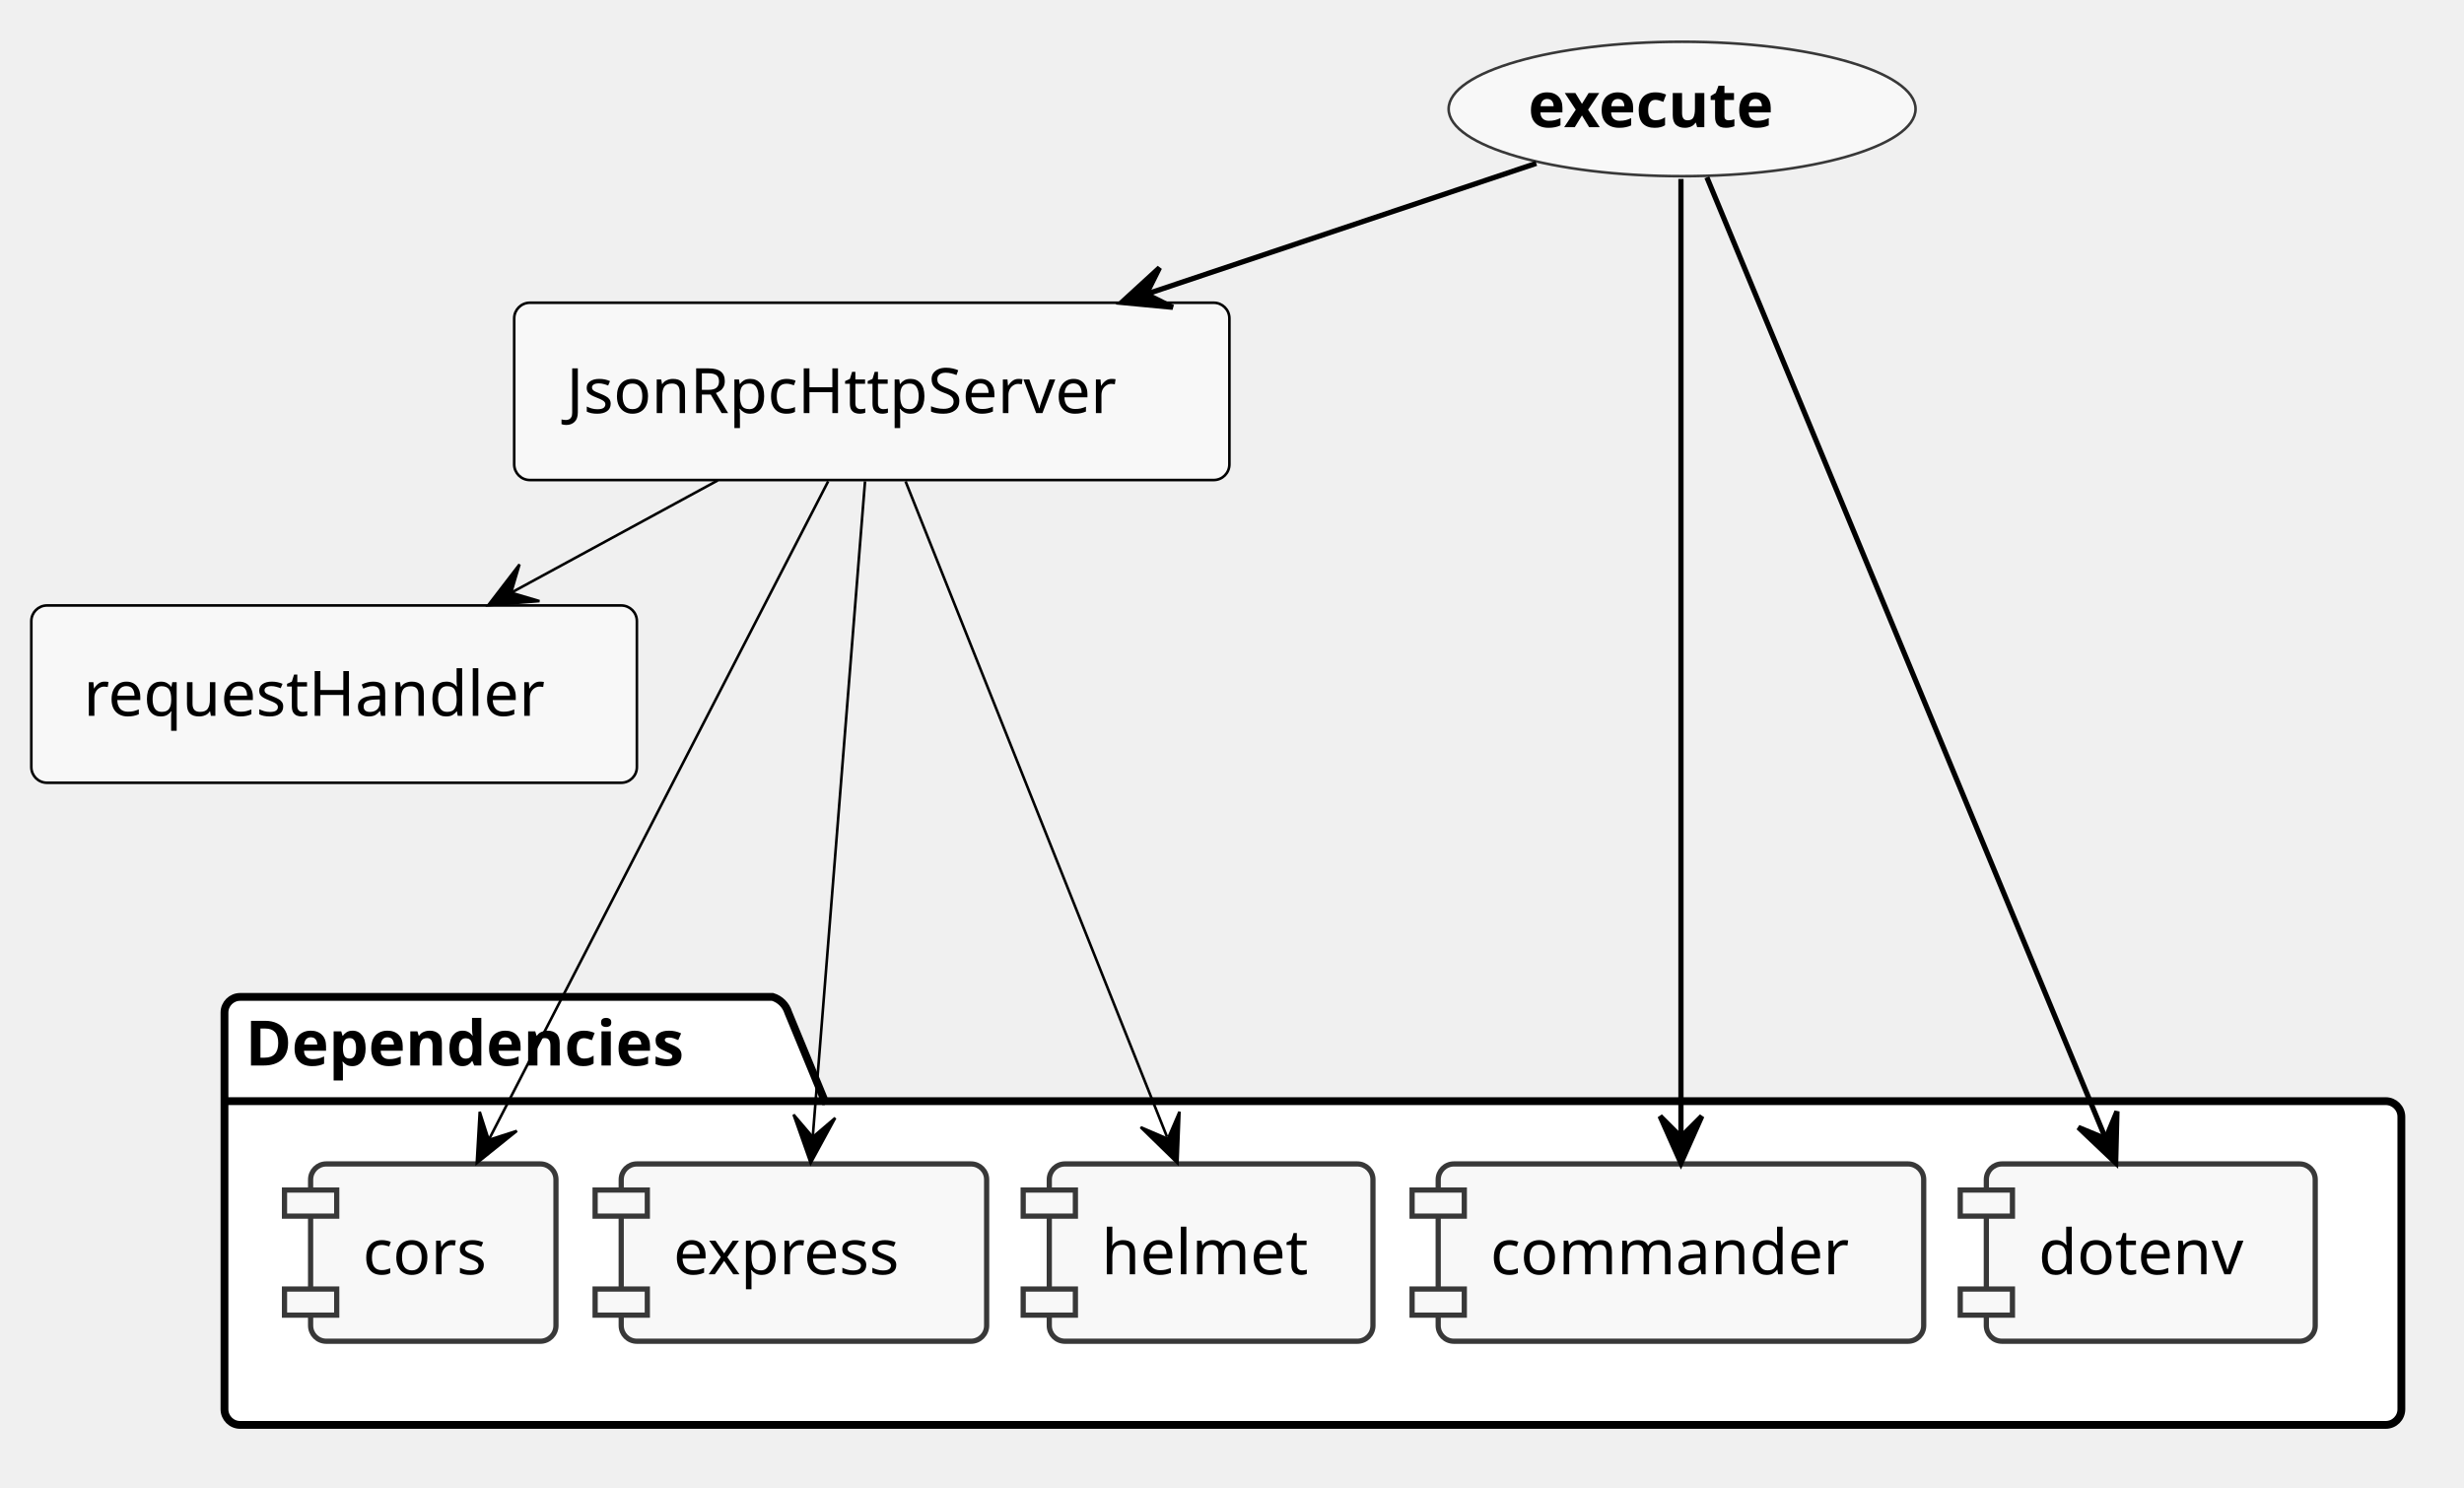
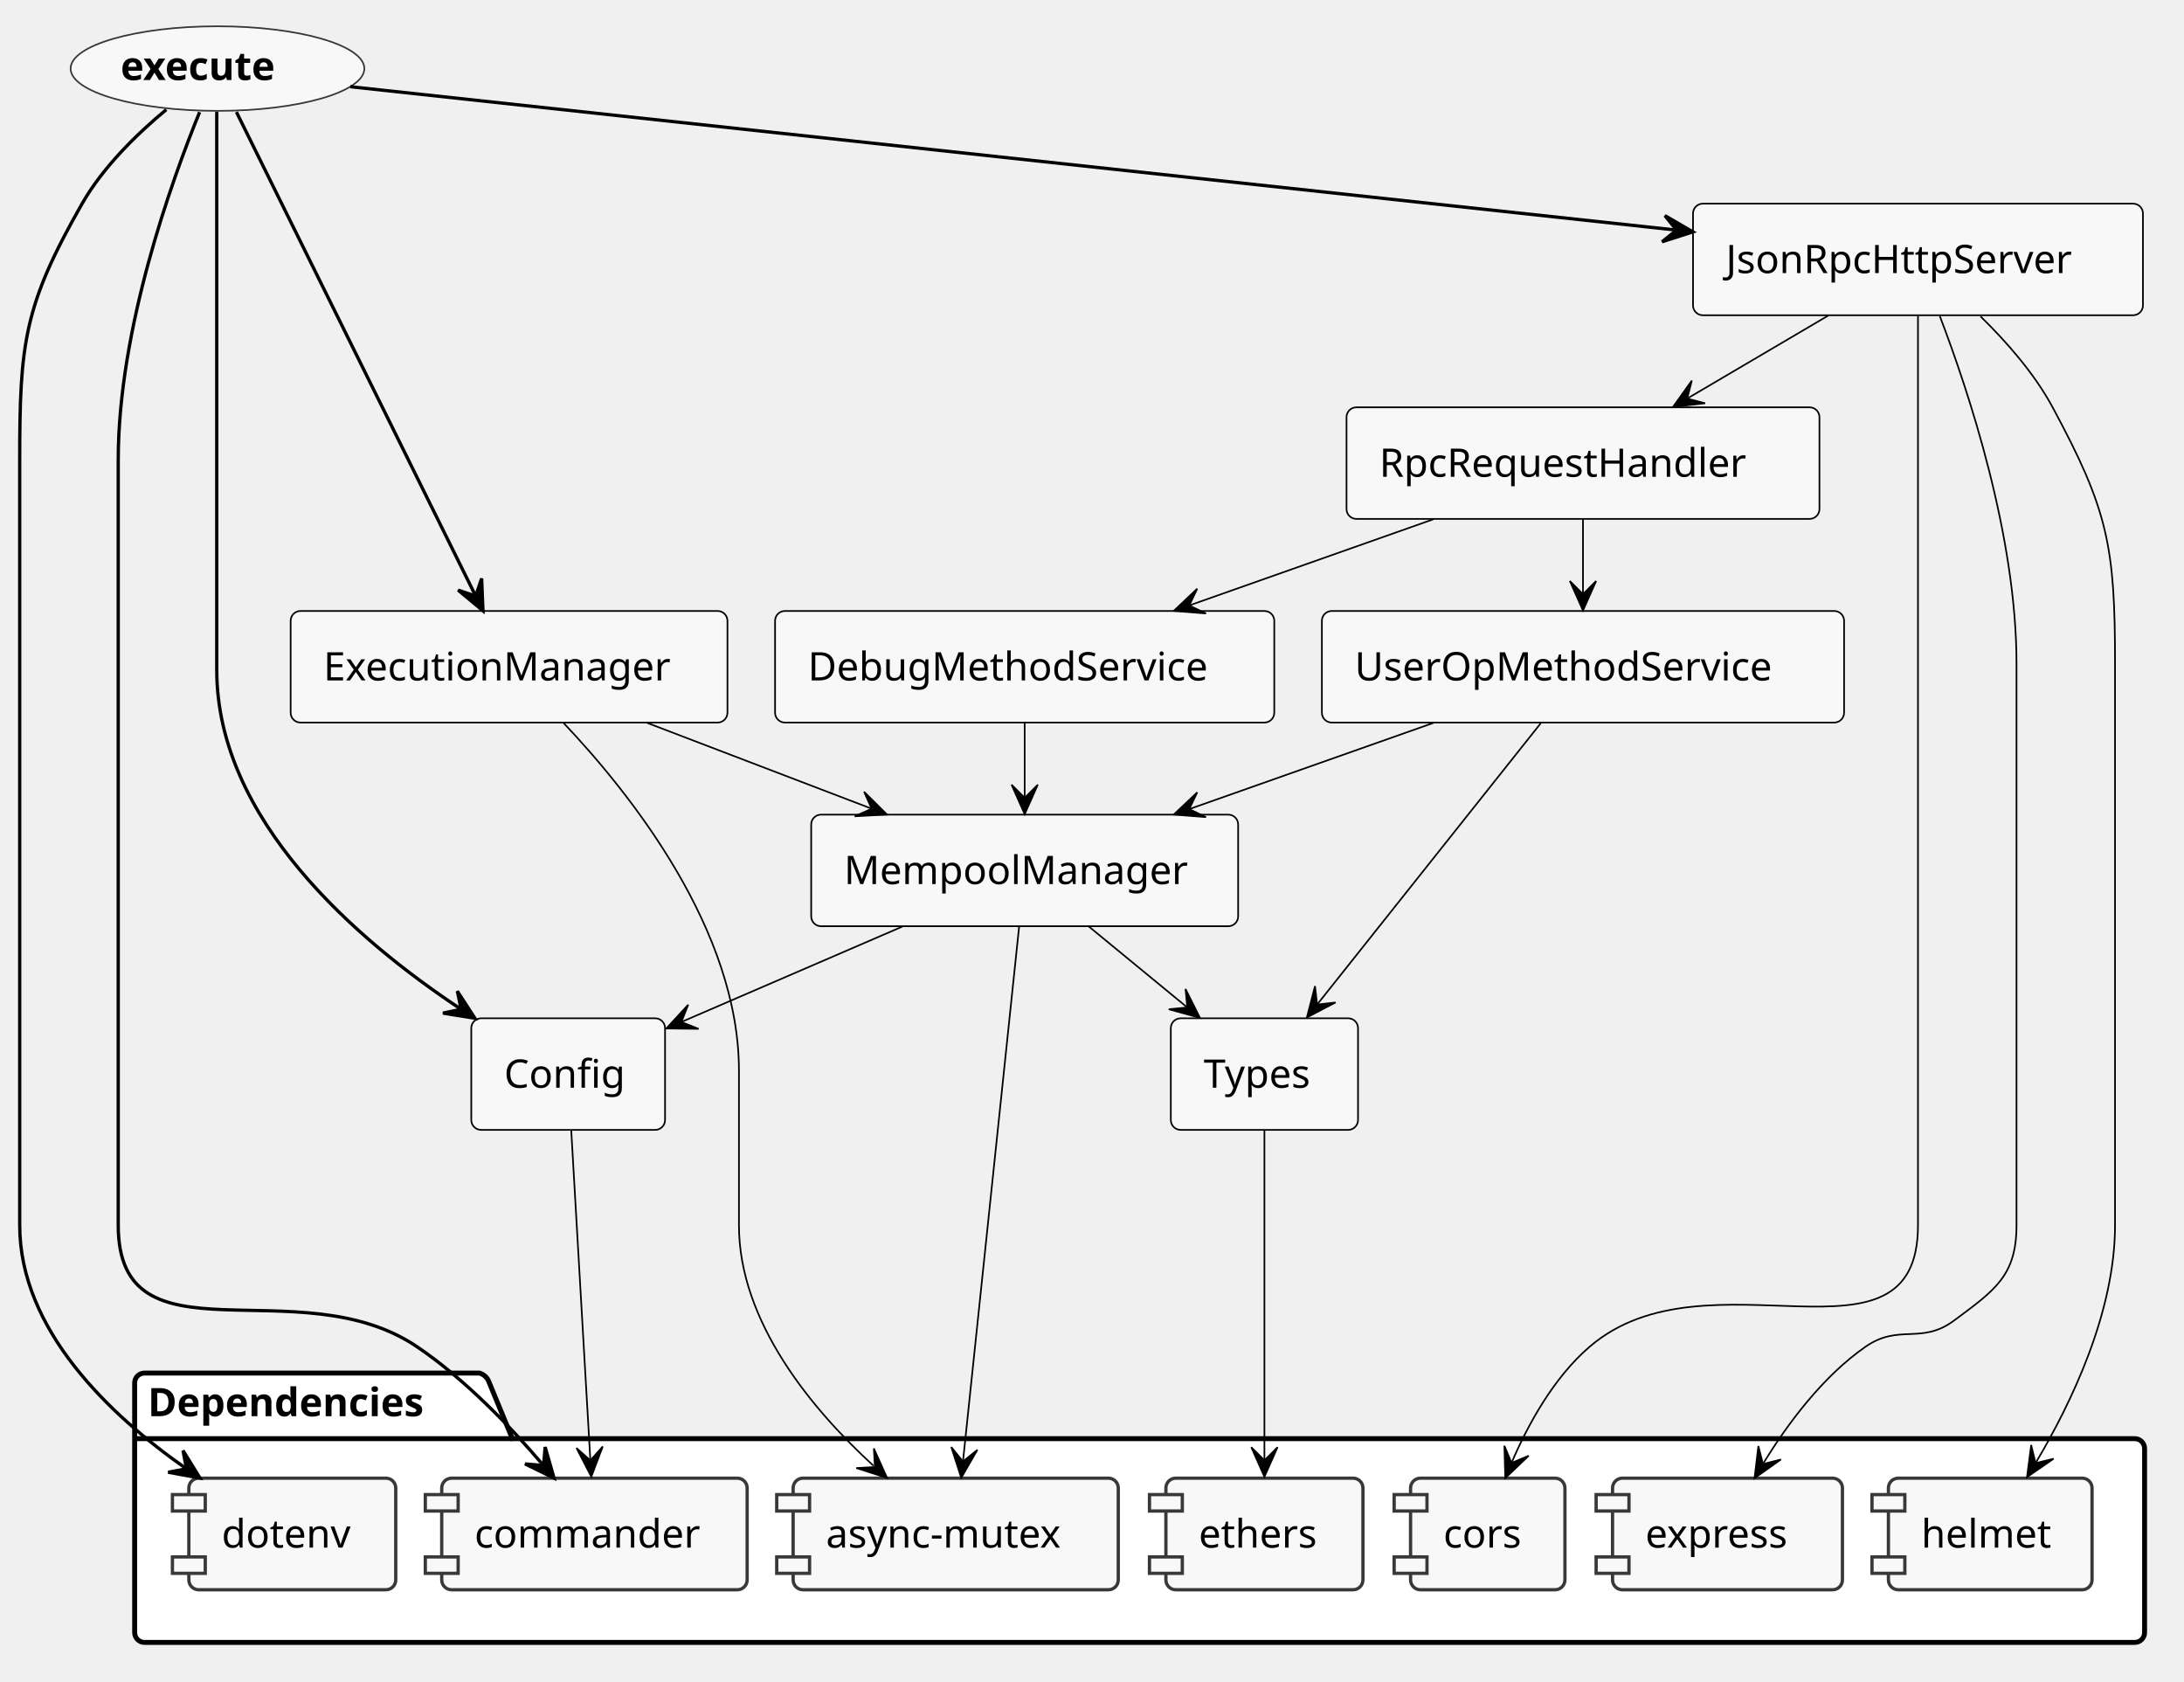
- <svg xmlns="http://www.w3.org/2000/svg" contentScriptType="application/ecmascript" contentStyleType="text/css" height="285px" preserveAspectRatio="none" style="width:472px;height:285px;" version="1.1" viewBox="0 0 472 285" width="472px" zoomAndPan="magnify">
+ <svg xmlns="http://www.w3.org/2000/svg" contentScriptType="application/ecmascript" contentStyleType="text/css" height="512px" preserveAspectRatio="none" style="width:665px;height:512px;" version="1.1" viewBox="0 0 665 512" width="665px" zoomAndPan="magnify">
  <defs />
  <g>
-     <path d="M46,191 L148,191 A4.5,4.5 0 0 1 151,194 L158,210.969 L457,210.969 A3,3 0 0 1 460,213.969 L460,270 A3,3 0 0 1 457,273 L46,273 A3,3 0 0 1 43,270 L43,194 A3,3 0 0 1 46,191 " fill="#FFFFFF" style="stroke: #000000; stroke-width: 1.5;" />
-     <line style="stroke: #000000; stroke-width: 1.5;" x1="43" x2="158" y1="210.969" y2="210.969" />
-     <text fill="#000000" font-family="Tahoma, sans-serif" font-size="12" font-weight="bold" lengthAdjust="spacingAndGlyphs" textLength="102" x="47" y="204.139">Dependencies</text>
-     <rect fill="#F8F8F8" height="33.969" rx="3" ry="3" style="stroke: #383838; stroke-width: 1.0;" width="93" x="275.5" y="223" />
-     <rect fill="#F8F8F8" height="5" style="stroke: #383838; stroke-width: 1.0;" width="10" x="270.5" y="228" />
-     <rect fill="#F8F8F8" height="5" style="stroke: #383838; stroke-width: 1.0;" width="10" x="270.5" y="246.969" />
-     <text fill="#000000" font-family="Tahoma, sans-serif" font-size="12" lengthAdjust="spacingAndGlyphs" textLength="73" x="285.5" y="244.139">commander</text>
-     <rect fill="#F8F8F8" height="33.969" rx="3" ry="3" style="stroke: #383838; stroke-width: 1.0;" width="47" x="59.5" y="223" />
-     <rect fill="#F8F8F8" height="5" style="stroke: #383838; stroke-width: 1.0;" width="10" x="54.5" y="228" />
-     <rect fill="#F8F8F8" height="5" style="stroke: #383838; stroke-width: 1.0;" width="10" x="54.5" y="246.969" />
-     <text fill="#000000" font-family="Tahoma, sans-serif" font-size="12" lengthAdjust="spacingAndGlyphs" textLength="27" x="69.5" y="244.139">cors</text>
-     <rect fill="#F8F8F8" height="33.969" rx="3" ry="3" style="stroke: #383838; stroke-width: 1.0;" width="63" x="380.5" y="223" />
-     <rect fill="#F8F8F8" height="5" style="stroke: #383838; stroke-width: 1.0;" width="10" x="375.5" y="228" />
-     <rect fill="#F8F8F8" height="5" style="stroke: #383838; stroke-width: 1.0;" width="10" x="375.5" y="246.969" />
-     <text fill="#000000" font-family="Tahoma, sans-serif" font-size="12" lengthAdjust="spacingAndGlyphs" textLength="43" x="390.5" y="244.139">dotenv</text>
-     <rect fill="#F8F8F8" height="33.969" rx="3" ry="3" style="stroke: #383838; stroke-width: 1.0;" width="70" x="119" y="223" />
-     <rect fill="#F8F8F8" height="5" style="stroke: #383838; stroke-width: 1.0;" width="10" x="114" y="228" />
-     <rect fill="#F8F8F8" height="5" style="stroke: #383838; stroke-width: 1.0;" width="10" x="114" y="246.969" />
-     <text fill="#000000" font-family="Tahoma, sans-serif" font-size="12" lengthAdjust="spacingAndGlyphs" textLength="50" x="129" y="244.139">express</text>
-     <rect fill="#F8F8F8" height="33.969" rx="3" ry="3" style="stroke: #383838; stroke-width: 1.0;" width="62" x="201" y="223" />
-     <rect fill="#F8F8F8" height="5" style="stroke: #383838; stroke-width: 1.0;" width="10" x="196" y="228" />
-     <rect fill="#F8F8F8" height="5" style="stroke: #383838; stroke-width: 1.0;" width="10" x="196" y="246.969" />
-     <text fill="#000000" font-family="Tahoma, sans-serif" font-size="12" lengthAdjust="spacingAndGlyphs" textLength="42" x="211" y="244.139">helmet</text>
-     <ellipse cx="322.219" cy="20.877" fill="#F8F8F8" rx="44.719" ry="12.877" style="stroke: #383838; stroke-width: 0.5;" />
-     <text fill="#000000" font-family="Tahoma, sans-serif" font-size="12" font-weight="bold" lengthAdjust="spacingAndGlyphs" textLength="59" x="292.719" y="24.362">execute</text>
-     <rect fill="#F8F8F8" height="33.969" rx="3" ry="3" style="stroke: #000000; stroke-width: 0.5;" width="137" x="98.5" y="58" />
-     <text fill="#000000" font-family="Tahoma, sans-serif" font-size="12" lengthAdjust="spacingAndGlyphs" textLength="117" x="108.5" y="79.139">JsonRpcHttpServer</text>
-     <rect fill="#F8F8F8" height="33.969" rx="3" ry="3" style="stroke: #000000; stroke-width: 0.5;" width="116" x="6" y="116" />
-     <text fill="#000000" font-family="Tahoma, sans-serif" font-size="12" lengthAdjust="spacingAndGlyphs" textLength="96" x="16" y="137.139">requestHandler</text>
-     <path d="M322,34.289 C322,69.785 322,172.787 322,217.673 " fill="none" id="&lt;b&gt;execute&lt;/b&gt;-&gt;commander" style="stroke: #000000; stroke-width: 1.0;" />
-     <polygon fill="#000000" points="322,222.85,326,213.85,322,217.85,318,213.85,322,222.85" style="stroke: #000000; stroke-width: 1.0;" />
-     <path d="M326.967,33.976 C341.616,69.296 384.775,173.358 403.344,218.13 " fill="none" id="&lt;b&gt;execute&lt;/b&gt;-&gt;dotenv" style="stroke: #000000; stroke-width: 1.0;" />
-     <polygon fill="#000000" points="405.273,222.781,405.52,212.935,403.358,218.163,398.13,216,405.273,222.781" style="stroke: #000000; stroke-width: 1.0;" />
-     <path d="M294.289,31.297 C273.635,38.226 244.801,47.899 219.797,56.287 " fill="none" id="&lt;b&gt;execute&lt;/b&gt;-&gt;_JsonRpcHttpServer" style="stroke: #000000; stroke-width: 1.0;" />
-     <polygon fill="#000000" points="214.851,57.947,224.656,58.878,219.592,56.357,222.112,51.293,214.851,57.947" style="stroke: #000000; stroke-width: 1.0;" />
-     <path d="M158.639,92.225 C143.292,122.004 110.654,185.338 93.71,218.218 " fill="none" id="_JsonRpcHttpServer-&gt;cors" style="stroke: #000000; stroke-width: 0.5;" />
-     <polygon fill="#000000" points="91.328,222.841,99.006,216.673,93.618,218.396,91.895,213.008,91.328,222.841" style="stroke: #000000; stroke-width: 0.5;" />
-     <path d="M165.706,92.225 C163.341,121.882 158.321,184.819 155.69,217.812 " fill="none" id="_JsonRpcHttpServer-&gt;express" style="stroke: #000000; stroke-width: 0.5;" />
-     <polygon fill="#000000" points="155.289,222.841,159.992,214.187,155.687,217.856,152.017,213.551,155.289,222.841" style="stroke: #000000; stroke-width: 0.5;" />
-     <path d="M173.47,92.225 C185.297,121.882 210.394,184.819 223.551,217.812 " fill="none" id="_JsonRpcHttpServer-&gt;helmet" style="stroke: #000000; stroke-width: 0.5;" />
-     <polygon fill="#000000" points="225.556,222.841,225.939,212.999,223.704,218.196,218.507,215.962,225.556,222.841" style="stroke: #000000; stroke-width: 0.5;" />
-     <path d="M137.484,92.047 C125.201,98.725 110.864,106.52 98.132,113.443 " fill="none" id="_JsonRpcHttpServer-&gt;_requestHandler" style="stroke: #000000; stroke-width: 0.5;" />
-     <polygon fill="#000000" points="93.52,115.95,103.337,115.164,97.912,113.561,99.515,108.136,93.52,115.95" style="stroke: #000000; stroke-width: 0.5;" />
+     <path d="M44,418 L146,418 A4.5,4.5 0 0 1 149,421 L156,437.969 L650,437.969 A3,3 0 0 1 653,440.969 L653,497 A3,3 0 0 1 650,500 L44,500 A3,3 0 0 1 41,497 L41,421 A3,3 0 0 1 44,418 " fill="#FFFFFF" style="stroke: #000000; stroke-width: 1.5;" />
+     <line style="stroke: #000000; stroke-width: 1.5;" x1="41" x2="156" y1="437.969" y2="437.969" />
+     <text fill="#000000" font-family="Tahoma, sans-serif" font-size="12" font-weight="bold" lengthAdjust="spacingAndGlyphs" textLength="102" x="45" y="431.139">Dependencies</text>
+     <rect fill="#F8F8F8" height="33.969" rx="3" ry="3" style="stroke: #383838; stroke-width: 1.0;" width="99" x="241.5" y="450" />
+     <rect fill="#F8F8F8" height="5" style="stroke: #383838; stroke-width: 1.0;" width="10" x="236.5" y="455" />
+     <rect fill="#F8F8F8" height="5" style="stroke: #383838; stroke-width: 1.0;" width="10" x="236.5" y="473.969" />
+     <text fill="#000000" font-family="Tahoma, sans-serif" font-size="12" lengthAdjust="spacingAndGlyphs" textLength="79" x="251.5" y="471.139">async-mutex</text>
+     <rect fill="#F8F8F8" height="33.969" rx="3" ry="3" style="stroke: #383838; stroke-width: 1.0;" width="93" x="134.5" y="450" />
+     <rect fill="#F8F8F8" height="5" style="stroke: #383838; stroke-width: 1.0;" width="10" x="129.5" y="455" />
+     <rect fill="#F8F8F8" height="5" style="stroke: #383838; stroke-width: 1.0;" width="10" x="129.5" y="473.969" />
+     <text fill="#000000" font-family="Tahoma, sans-serif" font-size="12" lengthAdjust="spacingAndGlyphs" textLength="73" x="144.5" y="471.139">commander</text>
+     <rect fill="#F8F8F8" height="33.969" rx="3" ry="3" style="stroke: #383838; stroke-width: 1.0;" width="47" x="429.5" y="450" />
+     <rect fill="#F8F8F8" height="5" style="stroke: #383838; stroke-width: 1.0;" width="10" x="424.5" y="455" />
+     <rect fill="#F8F8F8" height="5" style="stroke: #383838; stroke-width: 1.0;" width="10" x="424.5" y="473.969" />
+     <text fill="#000000" font-family="Tahoma, sans-serif" font-size="12" lengthAdjust="spacingAndGlyphs" textLength="27" x="439.5" y="471.139">cors</text>
+     <rect fill="#F8F8F8" height="33.969" rx="3" ry="3" style="stroke: #383838; stroke-width: 1.0;" width="63" x="57.5" y="450" />
+     <rect fill="#F8F8F8" height="5" style="stroke: #383838; stroke-width: 1.0;" width="10" x="52.5" y="455" />
+     <rect fill="#F8F8F8" height="5" style="stroke: #383838; stroke-width: 1.0;" width="10" x="52.5" y="473.969" />
+     <text fill="#000000" font-family="Tahoma, sans-serif" font-size="12" lengthAdjust="spacingAndGlyphs" textLength="43" x="67.5" y="471.139">dotenv</text>
+     <rect fill="#F8F8F8" height="33.969" rx="3" ry="3" style="stroke: #383838; stroke-width: 1.0;" width="60" x="355" y="450" />
+     <rect fill="#F8F8F8" height="5" style="stroke: #383838; stroke-width: 1.0;" width="10" x="350" y="455" />
+     <rect fill="#F8F8F8" height="5" style="stroke: #383838; stroke-width: 1.0;" width="10" x="350" y="473.969" />
+     <text fill="#000000" font-family="Tahoma, sans-serif" font-size="12" lengthAdjust="spacingAndGlyphs" textLength="40" x="365" y="471.139">ethers</text>
+     <rect fill="#F8F8F8" height="33.969" rx="3" ry="3" style="stroke: #383838; stroke-width: 1.0;" width="70" x="491" y="450" />
+     <rect fill="#F8F8F8" height="5" style="stroke: #383838; stroke-width: 1.0;" width="10" x="486" y="455" />
+     <rect fill="#F8F8F8" height="5" style="stroke: #383838; stroke-width: 1.0;" width="10" x="486" y="473.969" />
+     <text fill="#000000" font-family="Tahoma, sans-serif" font-size="12" lengthAdjust="spacingAndGlyphs" textLength="50" x="501" y="471.139">express</text>
+     <rect fill="#F8F8F8" height="33.969" rx="3" ry="3" style="stroke: #383838; stroke-width: 1.0;" width="62" x="575" y="450" />
+     <rect fill="#F8F8F8" height="5" style="stroke: #383838; stroke-width: 1.0;" width="10" x="570" y="455" />
+     <rect fill="#F8F8F8" height="5" style="stroke: #383838; stroke-width: 1.0;" width="10" x="570" y="473.969" />
+     <text fill="#000000" font-family="Tahoma, sans-serif" font-size="12" lengthAdjust="spacingAndGlyphs" textLength="42" x="585" y="471.139">helmet</text>
+     <ellipse cx="66.219" cy="20.877" fill="#F8F8F8" rx="44.719" ry="12.877" style="stroke: #383838; stroke-width: 0.5;" />
+     <text fill="#000000" font-family="Tahoma, sans-serif" font-size="12" font-weight="bold" lengthAdjust="spacingAndGlyphs" textLength="59" x="36.719" y="24.362">execute</text>
+     <rect fill="#F8F8F8" height="33.969" rx="3" ry="3" style="stroke: #000000; stroke-width: 0.5;" width="59" x="143.5" y="310" />
+     <text fill="#000000" font-family="Tahoma, sans-serif" font-size="12" lengthAdjust="spacingAndGlyphs" textLength="39" x="153.5" y="331.139">Config</text>
+     <rect fill="#F8F8F8" height="33.969" rx="3" ry="3" style="stroke: #000000; stroke-width: 0.5;" width="152" x="236" y="186" />
+     <text fill="#000000" font-family="Tahoma, sans-serif" font-size="12" lengthAdjust="spacingAndGlyphs" textLength="132" x="246" y="207.139">DebugMethodService</text>
+     <rect fill="#F8F8F8" height="33.969" rx="3" ry="3" style="stroke: #000000; stroke-width: 0.5;" width="133" x="88.5" y="186" />
+     <text fill="#000000" font-family="Tahoma, sans-serif" font-size="12" lengthAdjust="spacingAndGlyphs" textLength="113" x="98.5" y="207.139">ExecutionManager</text>
+     <rect fill="#F8F8F8" height="33.969" rx="3" ry="3" style="stroke: #000000; stroke-width: 0.5;" width="137" x="515.5" y="62" />
+     <text fill="#000000" font-family="Tahoma, sans-serif" font-size="12" lengthAdjust="spacingAndGlyphs" textLength="117" x="525.5" y="83.139">JsonRpcHttpServer</text>
+     <rect fill="#F8F8F8" height="33.969" rx="3" ry="3" style="stroke: #000000; stroke-width: 0.5;" width="130" x="247" y="248" />
+     <text fill="#000000" font-family="Tahoma, sans-serif" font-size="12" lengthAdjust="spacingAndGlyphs" textLength="110" x="257" y="269.139">MempoolManager</text>
+     <rect fill="#F8F8F8" height="33.969" rx="3" ry="3" style="stroke: #000000; stroke-width: 0.5;" width="144" x="410" y="124" />
+     <text fill="#000000" font-family="Tahoma, sans-serif" font-size="12" lengthAdjust="spacingAndGlyphs" textLength="124" x="420" y="145.139">RpcRequestHandler</text>
+     <rect fill="#F8F8F8" height="33.969" rx="3" ry="3" style="stroke: #000000; stroke-width: 0.5;" width="57" x="356.5" y="310" />
+     <text fill="#000000" font-family="Tahoma, sans-serif" font-size="12" lengthAdjust="spacingAndGlyphs" textLength="37" x="366.5" y="331.139">Types</text>
+     <rect fill="#F8F8F8" height="33.969" rx="3" ry="3" style="stroke: #000000; stroke-width: 0.5;" width="159" x="402.5" y="186" />
+     <text fill="#000000" font-family="Tahoma, sans-serif" font-size="12" lengthAdjust="spacingAndGlyphs" textLength="139" x="412.5" y="207.139">UserOpMethodService</text>
+     <path d="M173.933,344.1 C175.371,368.896 178.129,416.47 179.741,444.287 " fill="none" id="_Config-&gt;commander" style="stroke: #000000; stroke-width: 0.5;" />
+     <polygon fill="#000000" points="180.048,449.574,183.52,440.358,179.759,444.583,175.534,440.821,180.048,449.574" style="stroke: #000000; stroke-width: 0.5;" />
+     <path d="M312,220.079 C312,227.073 312,235.365 312,242.85 " fill="none" id="_DebugMethodService-&gt;_MempoolManager" style="stroke: #000000; stroke-width: 0.5;" />
+     <polygon fill="#000000" points="312,247.877,316,238.877,312,242.877,308,238.877,312,247.877" style="stroke: #000000; stroke-width: 0.5;" />
+     <path d="M60.774,34.142 C52.179,55.25 36,100.261 36,140 C36,140 36,140 36,373 C36,416.66 90.84,385.533 127,410 C141.673,419.928 155.487,434.385 165.469,446.122 " fill="none" id="&lt;b&gt;execute&lt;/b&gt;-&gt;commander" style="stroke: #000000; stroke-width: 1.0;" />
+     <polygon fill="#000000" points="168.704,449.988,165.996,440.519,165.495,446.154,159.861,445.653,168.704,449.988" style="stroke: #000000; stroke-width: 1.0;" />
+     <path d="M66,34.061 C66,55.416 66,101.281 66,140 C66,140 66,140 66,204 C66,249.514 108.613,286.17 140.055,307.021 " fill="none" id="&lt;b&gt;execute&lt;/b&gt;-&gt;_Config" style="stroke: #000000; stroke-width: 1.0;" />
+     <polygon fill="#000000" points="144.607,309.982,139.245,301.721,140.416,307.255,134.882,308.426,144.607,309.982" style="stroke: #000000; stroke-width: 1.0;" />
+     <path d="M50.635,33.37 C41.878,40.631 31.405,50.77 25,62 C7.323,92.993 6,104.32 6,140 C6,140 6,140 6,373 C6,404.782 33.315,430.705 56.605,447.032 " fill="none" id="&lt;b&gt;execute&lt;/b&gt;-&gt;dotenv" style="stroke: #000000; stroke-width: 1.0;" />
+     <polygon fill="#000000" points="60.9,449.968,55.728,441.587,56.773,447.146,51.213,448.191,60.9,449.968" style="stroke: #000000; stroke-width: 1.0;" />
+     <path d="M71.978,34.09 C86.898,64.265 125.919,143.184 144.66,181.088 " fill="none" id="&lt;b&gt;execute&lt;/b&gt;-&gt;_ExecutionManager" style="stroke: #000000; stroke-width: 1.0;" />
+     <polygon fill="#000000" points="147.058,185.937,146.652,176.096,144.841,181.456,139.482,179.644,147.058,185.937" style="stroke: #000000; stroke-width: 1.0;" />
+     <path d="M106.647,26.394 C193.749,35.811 399.46,58.05 510.261,70.028 " fill="none" id="&lt;b&gt;execute&lt;/b&gt;-&gt;_JsonRpcHttpServer" style="stroke: #000000; stroke-width: 1.0;" />
+     <polygon fill="#000000" points="515.464,70.591,506.946,65.647,510.493,70.054,506.086,73.601,515.464,70.591" style="stroke: #000000; stroke-width: 1.0;" />
+     <path d="M171.589,220.078 C192.289,241.947 225,283.266 225,326 C225,326 225,326 225,373 C225,402.45 247.283,429.075 265.954,446.215 " fill="none" id="_ExecutionManager-&gt;async-mutex" style="stroke: #000000; stroke-width: 0.5;" />
+     <polygon fill="#000000" points="270.117,449.938,266.075,440.957,266.39,446.605,260.742,446.921,270.117,449.938" style="stroke: #000000; stroke-width: 0.5;" />
+     <path d="M197.073,220.079 C218.1,228.115 243.607,237.862 265.244,246.131 " fill="none" id="_ExecutionManager-&gt;_MempoolManager" style="stroke: #000000; stroke-width: 0.5;" />
+     <polygon fill="#000000" points="270.083,247.981,263.103,241.033,265.412,246.197,260.248,248.506,270.083,247.981" style="stroke: #000000; stroke-width: 0.5;" />
+     <path d="M584,96.182 C584,119.546 584,164.087 584,202 C584,202 584,202 584,373 C584,420.389 519.944,379.117 484,410 C473.159,419.315 465.386,433.406 460.335,445.123 " fill="none" id="_JsonRpcHttpServer-&gt;cors" style="stroke: #000000; stroke-width: 0.5;" />
+     <polygon fill="#000000" points="458.336,449.978,465.462,443.179,460.24,445.355,458.064,440.133,458.336,449.978" style="stroke: #000000; stroke-width: 0.5;" />
+     <path d="M590.658,96.263 C599.496,119.359 614,163.175 614,202 C614,202 614,202 614,373 C614,388.409 607.365,392.805 595,402 C584.957,409.469 578.275,402.854 568,410 C554.964,419.066 544.294,433.465 536.971,445.392 " fill="none" id="_JsonRpcHttpServer-&gt;express" style="stroke: #000000; stroke-width: 0.5;" />
+     <polygon fill="#000000" points="534.234,449.992,542.274,444.304,536.791,445.696,535.399,440.213,534.234,449.992" style="stroke: #000000; stroke-width: 0.5;" />
+     <path d="M603.055,96.333 C610.908,103.998 619.45,113.707 625,124 C641.934,155.406 644,166.32 644,202 C644,202 644,202 644,373 C644,399.37 630.746,427.029 619.894,445.258 " fill="none" id="_JsonRpcHttpServer-&gt;helmet" style="stroke: #000000; stroke-width: 0.5;" />
+     <polygon fill="#000000" points="617.196,449.683,625.297,444.081,619.799,445.414,618.467,439.916,617.196,449.683" style="stroke: #000000; stroke-width: 0.5;" />
+     <path d="M556.666,96.079 C543.517,103.813 527.673,113.134 513.968,121.195 " fill="none" id="_JsonRpcHttpServer-&gt;_RpcRequestHandler" style="stroke: #000000; stroke-width: 0.5;" />
+     <polygon fill="#000000" points="509.41,123.877,519.195,122.761,513.72,121.342,515.139,115.866,509.41,123.877" style="stroke: #000000; stroke-width: 0.5;" />
+     <path d="M310.317,282.029 C306.554,317.868 297.458,404.491 293.23,444.76 " fill="none" id="_MempoolManager-&gt;async-mutex" style="stroke: #000000; stroke-width: 0.5;" />
+     <polygon fill="#000000" points="292.691,449.895,297.609,441.362,293.213,444.922,289.653,440.526,292.691,449.895" style="stroke: #000000; stroke-width: 0.5;" />
+     <path d="M274.751,282.079 C253.905,291.077 228.086,302.222 207.672,311.034 " fill="none" id="_MempoolManager-&gt;_Config" style="stroke: #000000; stroke-width: 0.5;" />
+     <polygon fill="#000000" points="202.872,313.105,212.72,313.212,207.463,311.124,209.55,305.866,202.872,313.105" style="stroke: #000000; stroke-width: 0.5;" />
+     <path d="M331.563,282.079 C340.727,289.611 351.722,298.649 361.35,306.562 " fill="none" id="_MempoolManager-&gt;_Types" style="stroke: #000000; stroke-width: 0.5;" />
+     <polygon fill="#000000" points="365.383,309.877,360.971,301.072,361.521,306.702,355.891,307.251,365.383,309.877" style="stroke: #000000; stroke-width: 0.5;" />
+     <path d="M436.443,158.079 C413.58,166.148 385.824,175.944 362.333,184.236 " fill="none" id="_RpcRequestHandler-&gt;_DebugMethodService" style="stroke: #000000; stroke-width: 0.5;" />
+     <polygon fill="#000000" points="357.388,185.981,367.206,186.758,362.103,184.317,364.544,179.214,357.388,185.981" style="stroke: #000000; stroke-width: 0.5;" />
+     <path d="M482,158.079 C482,165.073 482,173.365 482,180.85 " fill="none" id="_RpcRequestHandler-&gt;_UserOpMethodService" style="stroke: #000000; stroke-width: 0.5;" />
+     <polygon fill="#000000" points="482,185.877,486,176.877,482,180.877,478,176.877,482,185.877" style="stroke: #000000; stroke-width: 0.5;" />
+     <path d="M385,344.1 C385,368.896 385,416.47 385,444.287 " fill="none" id="_Types-&gt;ethers" style="stroke: #000000; stroke-width: 0.5;" />
+     <polygon fill="#000000" points="385,449.574,389,440.574,385,444.574,381,440.574,385,449.574" style="stroke: #000000; stroke-width: 0.5;" />
+     <path d="M436.443,220.079 C413.58,228.148 385.824,237.944 362.333,246.236 " fill="none" id="_UserOpMethodService-&gt;_MempoolManager" style="stroke: #000000; stroke-width: 0.5;" />
+     <polygon fill="#000000" points="357.388,247.981,367.206,248.758,362.103,246.317,364.544,241.214,357.388,247.981" style="stroke: #000000; stroke-width: 0.5;" />
+     <path d="M469.119,220.201 C451.581,242.259 420.194,281.735 401.116,305.73 " fill="none" id="_UserOpMethodService-&gt;_Types" style="stroke: #000000; stroke-width: 0.5;" />
+     <polygon fill="#000000" points="397.934,309.732,406.667,305.178,401.046,305.819,400.405,300.198,397.934,309.732" style="stroke: #000000; stroke-width: 0.5;" />
  </g>
</svg>
